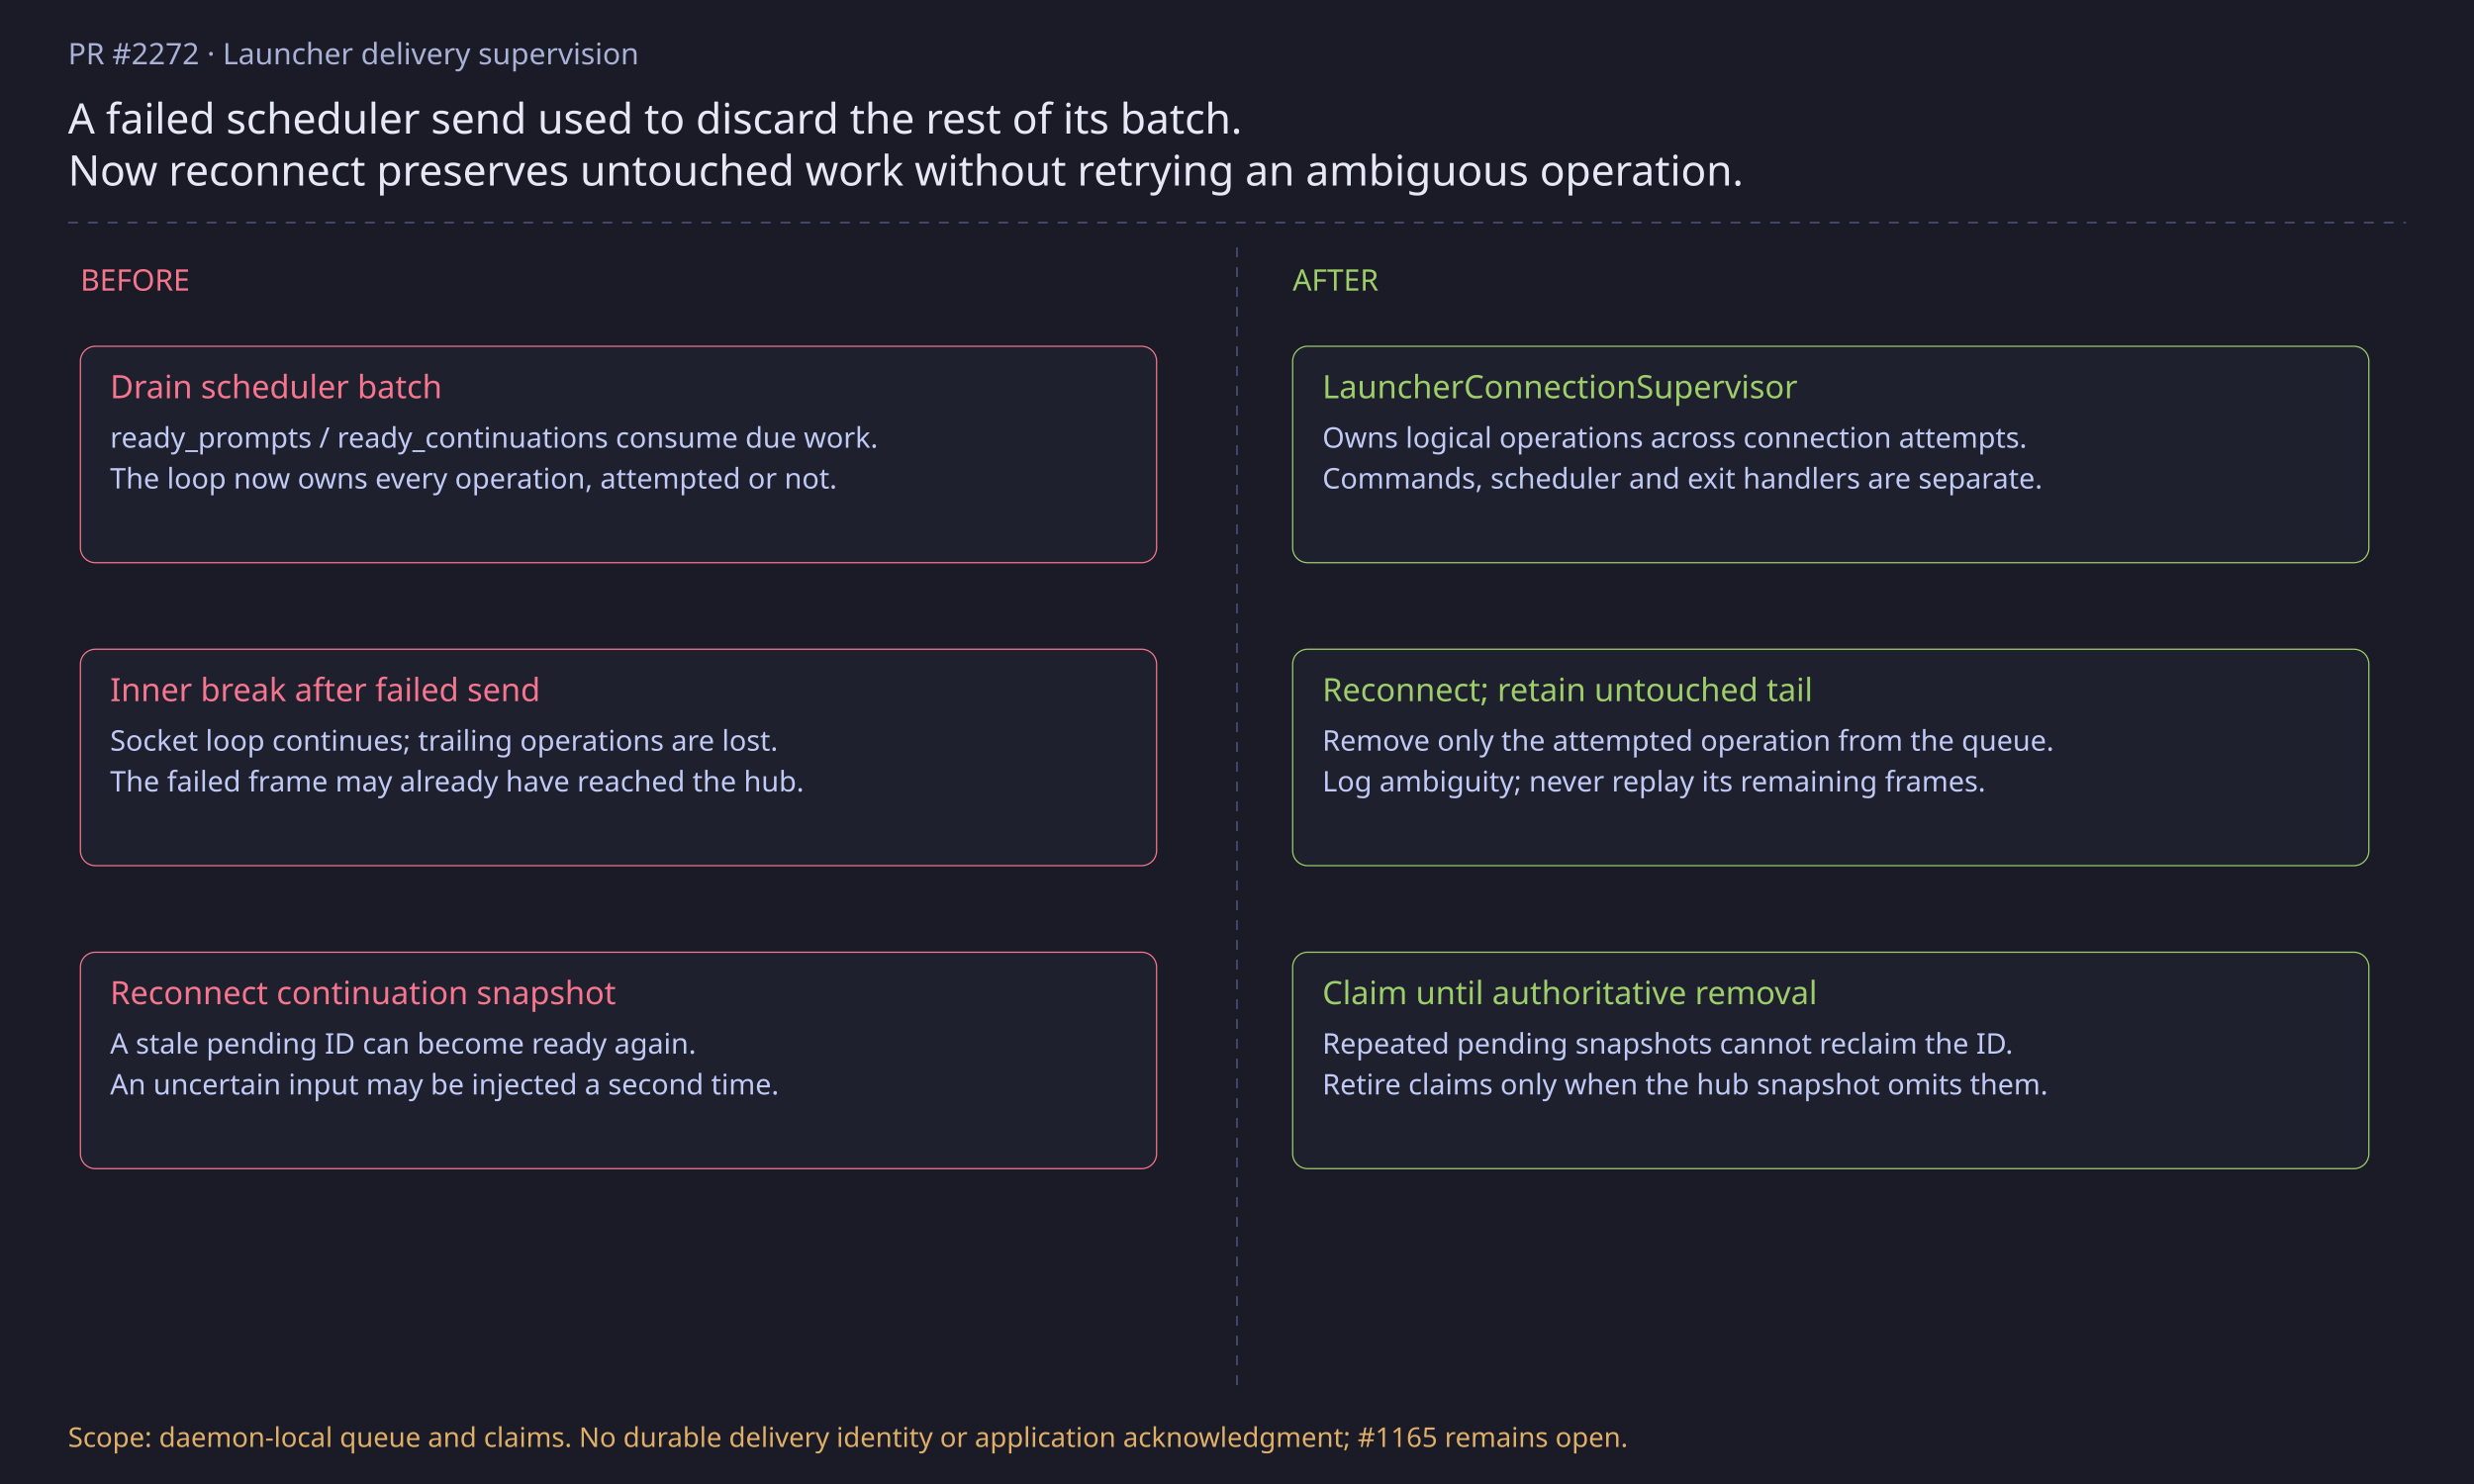
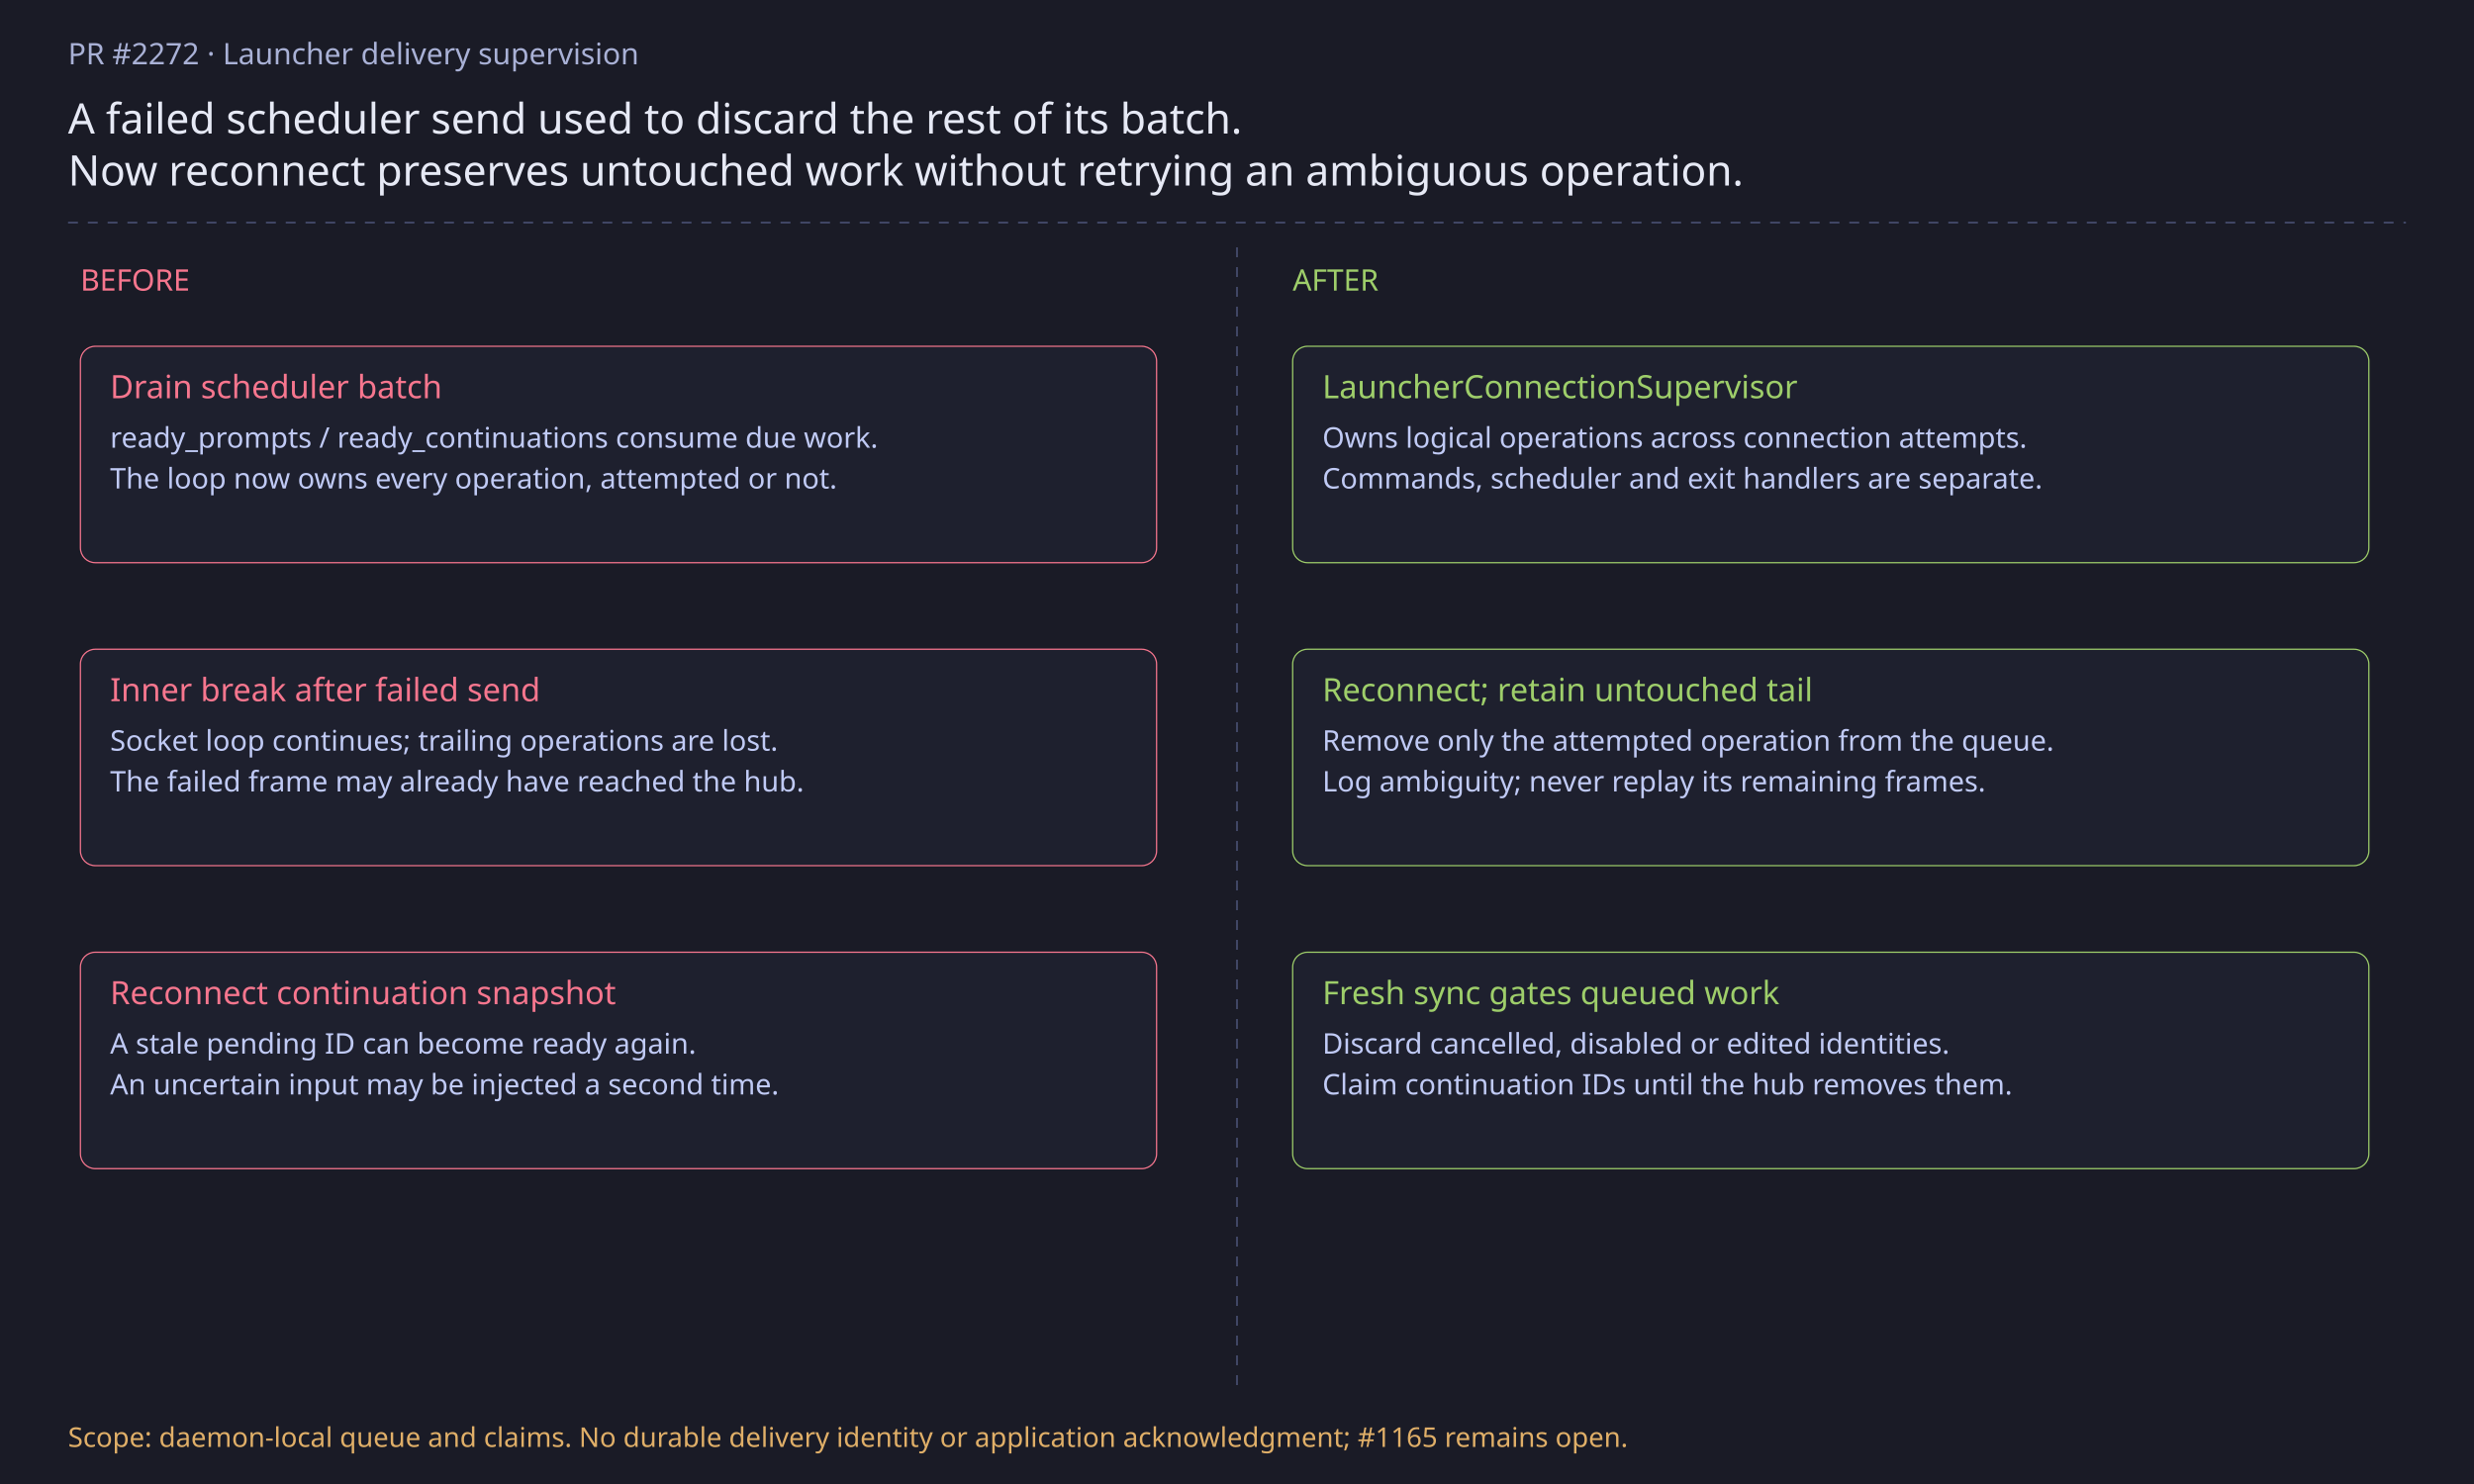
<svg xmlns="http://www.w3.org/2000/svg" width="2000" height="1200" viewBox="0 0 2000 1200">
  <rect width="2000" height="1200" fill="#1a1b26" />
  <path d="M55 180H1945 M1000 200V1120" stroke="#565f89" stroke-dasharray="8 8" />
  <rect x="65" y="280" width="870" height="175" rx="12" fill="#1e202e" stroke="#f7768e" />
  <rect x="65" y="525" width="870" height="175" rx="12" fill="#1e202e" stroke="#f7768e" />
  <rect x="65" y="770" width="870" height="175" rx="12" fill="#1e202e" stroke="#f7768e" />
  <rect x="1045" y="280" width="870" height="175" rx="12" fill="#1e202e" stroke="#9ece6a" />
  <rect x="1045" y="525" width="870" height="175" rx="12" fill="#1e202e" stroke="#9ece6a" />
  <rect x="1045" y="770" width="870" height="175" rx="12" fill="#1e202e" stroke="#9ece6a" />
  <text x="55" y="52" font-family="sans-serif" font-size="24" fill="#a9b1d6">PR #2272 · Launcher delivery supervision</text>
  <text x="55" y="108" font-family="sans-serif" font-size="34" fill="#e6e9f5">A failed scheduler send used to discard the rest of its batch.</text>
  <text x="55" y="150" font-family="sans-serif" font-size="34" fill="#e6e9f5">Now reconnect preserves untouched work without retrying an ambiguous operation.</text>
  <text x="65" y="235" font-family="sans-serif" font-size="24" fill="#f7768e">BEFORE</text>
  <text x="1045" y="235" font-family="sans-serif" font-size="24" fill="#9ece6a">AFTER</text>
  <text x="89" y="322" font-family="sans-serif" font-size="26" fill="#f7768e">Drain scheduler batch</text>
  <text x="89" y="362" font-family="sans-serif" font-size="23" fill="#c0caf5">ready_prompts / ready_continuations consume due work.</text>
  <text x="89" y="395" font-family="sans-serif" font-size="23" fill="#c0caf5">The loop now owns every operation, attempted or not.</text>
  <text x="89" y="567" font-family="sans-serif" font-size="26" fill="#f7768e">Inner break after failed send</text>
  <text x="89" y="607" font-family="sans-serif" font-size="23" fill="#c0caf5">Socket loop continues; trailing operations are lost.</text>
  <text x="89" y="640" font-family="sans-serif" font-size="23" fill="#c0caf5">The failed frame may already have reached the hub.</text>
  <text x="89" y="812" font-family="sans-serif" font-size="26" fill="#f7768e">Reconnect continuation snapshot</text>
  <text x="89" y="852" font-family="sans-serif" font-size="23" fill="#c0caf5">A stale pending ID can become ready again.</text>
  <text x="89" y="885" font-family="sans-serif" font-size="23" fill="#c0caf5">An uncertain input may be injected a second time.</text>
  <text x="1069" y="322" font-family="sans-serif" font-size="26" fill="#9ece6a">LauncherConnectionSupervisor</text>
  <text x="1069" y="362" font-family="sans-serif" font-size="23" fill="#c0caf5">Owns logical operations across connection attempts.</text>
  <text x="1069" y="395" font-family="sans-serif" font-size="23" fill="#c0caf5">Commands, scheduler and exit handlers are separate.</text>
  <text x="1069" y="567" font-family="sans-serif" font-size="26" fill="#9ece6a">Reconnect; retain untouched tail</text>
  <text x="1069" y="607" font-family="sans-serif" font-size="23" fill="#c0caf5">Remove only the attempted operation from the queue.</text>
  <text x="1069" y="640" font-family="sans-serif" font-size="23" fill="#c0caf5">Log ambiguity; never replay its remaining frames.</text>
-   <text x="1069" y="812" font-family="sans-serif" font-size="26" fill="#9ece6a">Claim until authoritative removal</text>
-   <text x="1069" y="852" font-family="sans-serif" font-size="23" fill="#c0caf5">Repeated pending snapshots cannot reclaim the ID.</text>
-   <text x="1069" y="885" font-family="sans-serif" font-size="23" fill="#c0caf5">Retire claims only when the hub snapshot omits them.</text>
+   <text x="1069" y="812" font-family="sans-serif" font-size="26" fill="#9ece6a">Fresh sync gates queued work</text>
+   <text x="1069" y="852" font-family="sans-serif" font-size="23" fill="#c0caf5">Discard cancelled, disabled or edited identities.</text>
+   <text x="1069" y="885" font-family="sans-serif" font-size="23" fill="#c0caf5">Claim continuation IDs until the hub removes them.</text>
  <text x="55" y="1170" font-family="sans-serif" font-size="22" fill="#e0af68">Scope: daemon-local queue and claims. No durable delivery identity or application acknowledgment; #1165 remains open.</text>
</svg>
